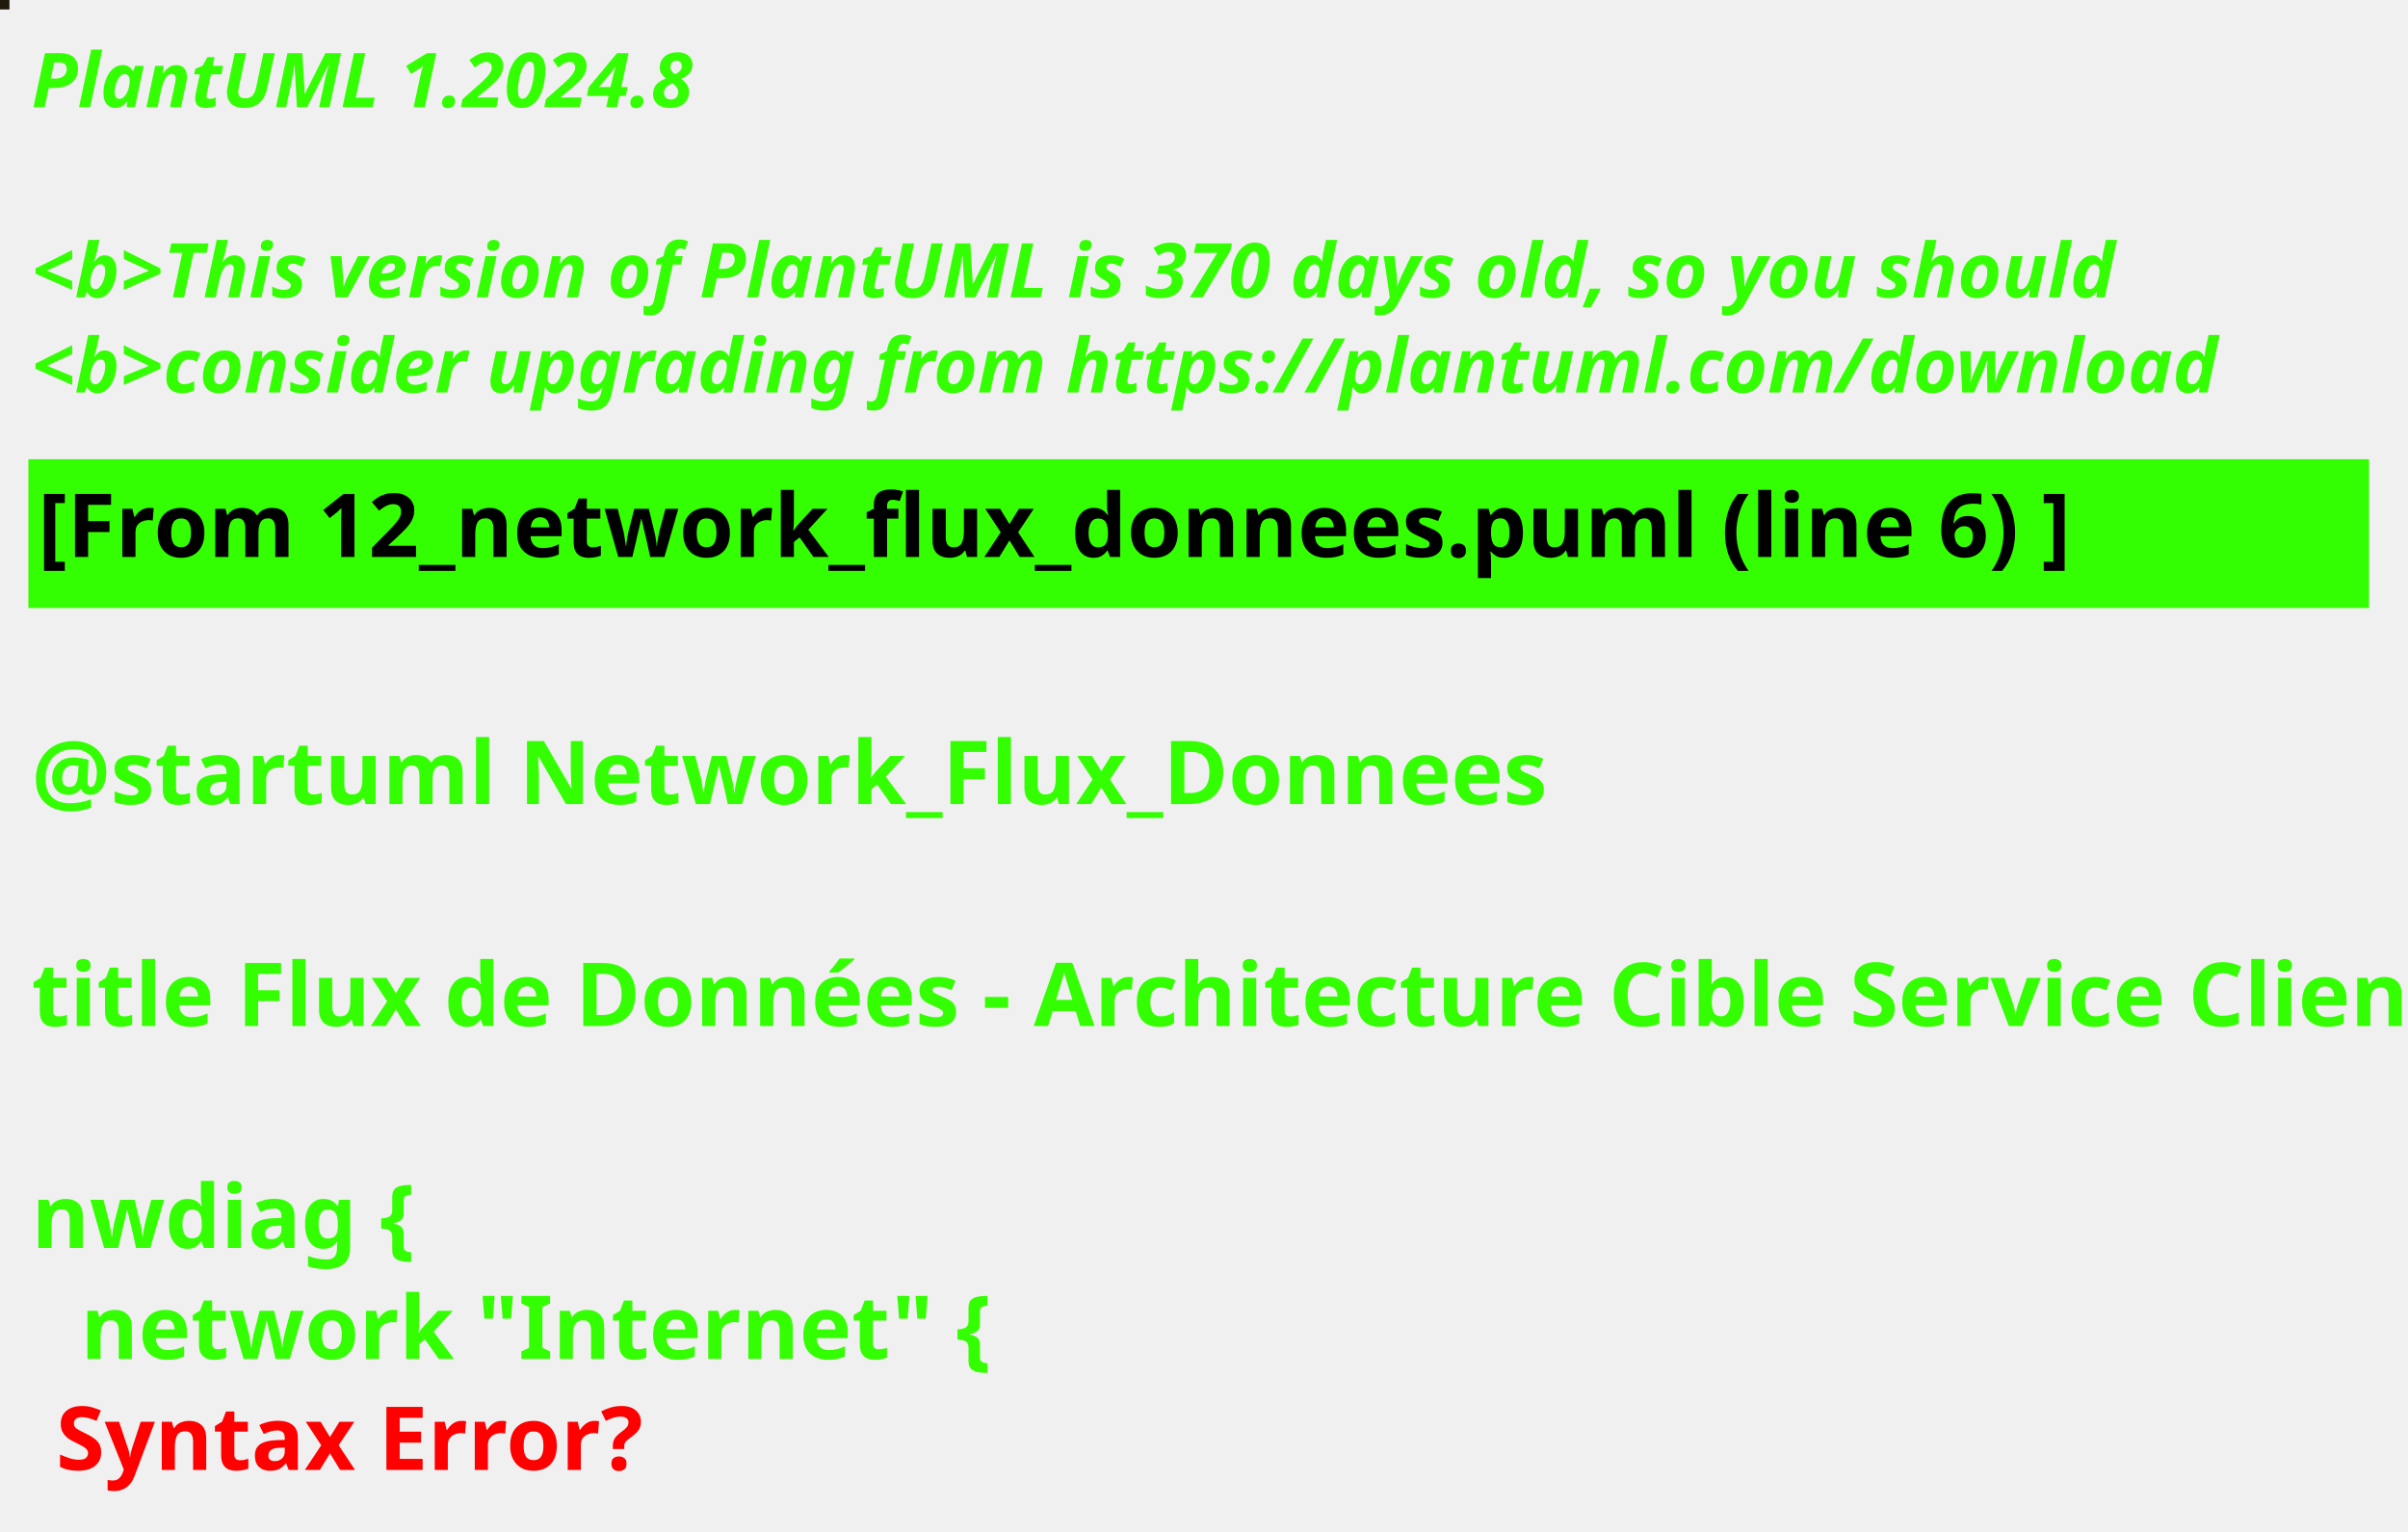
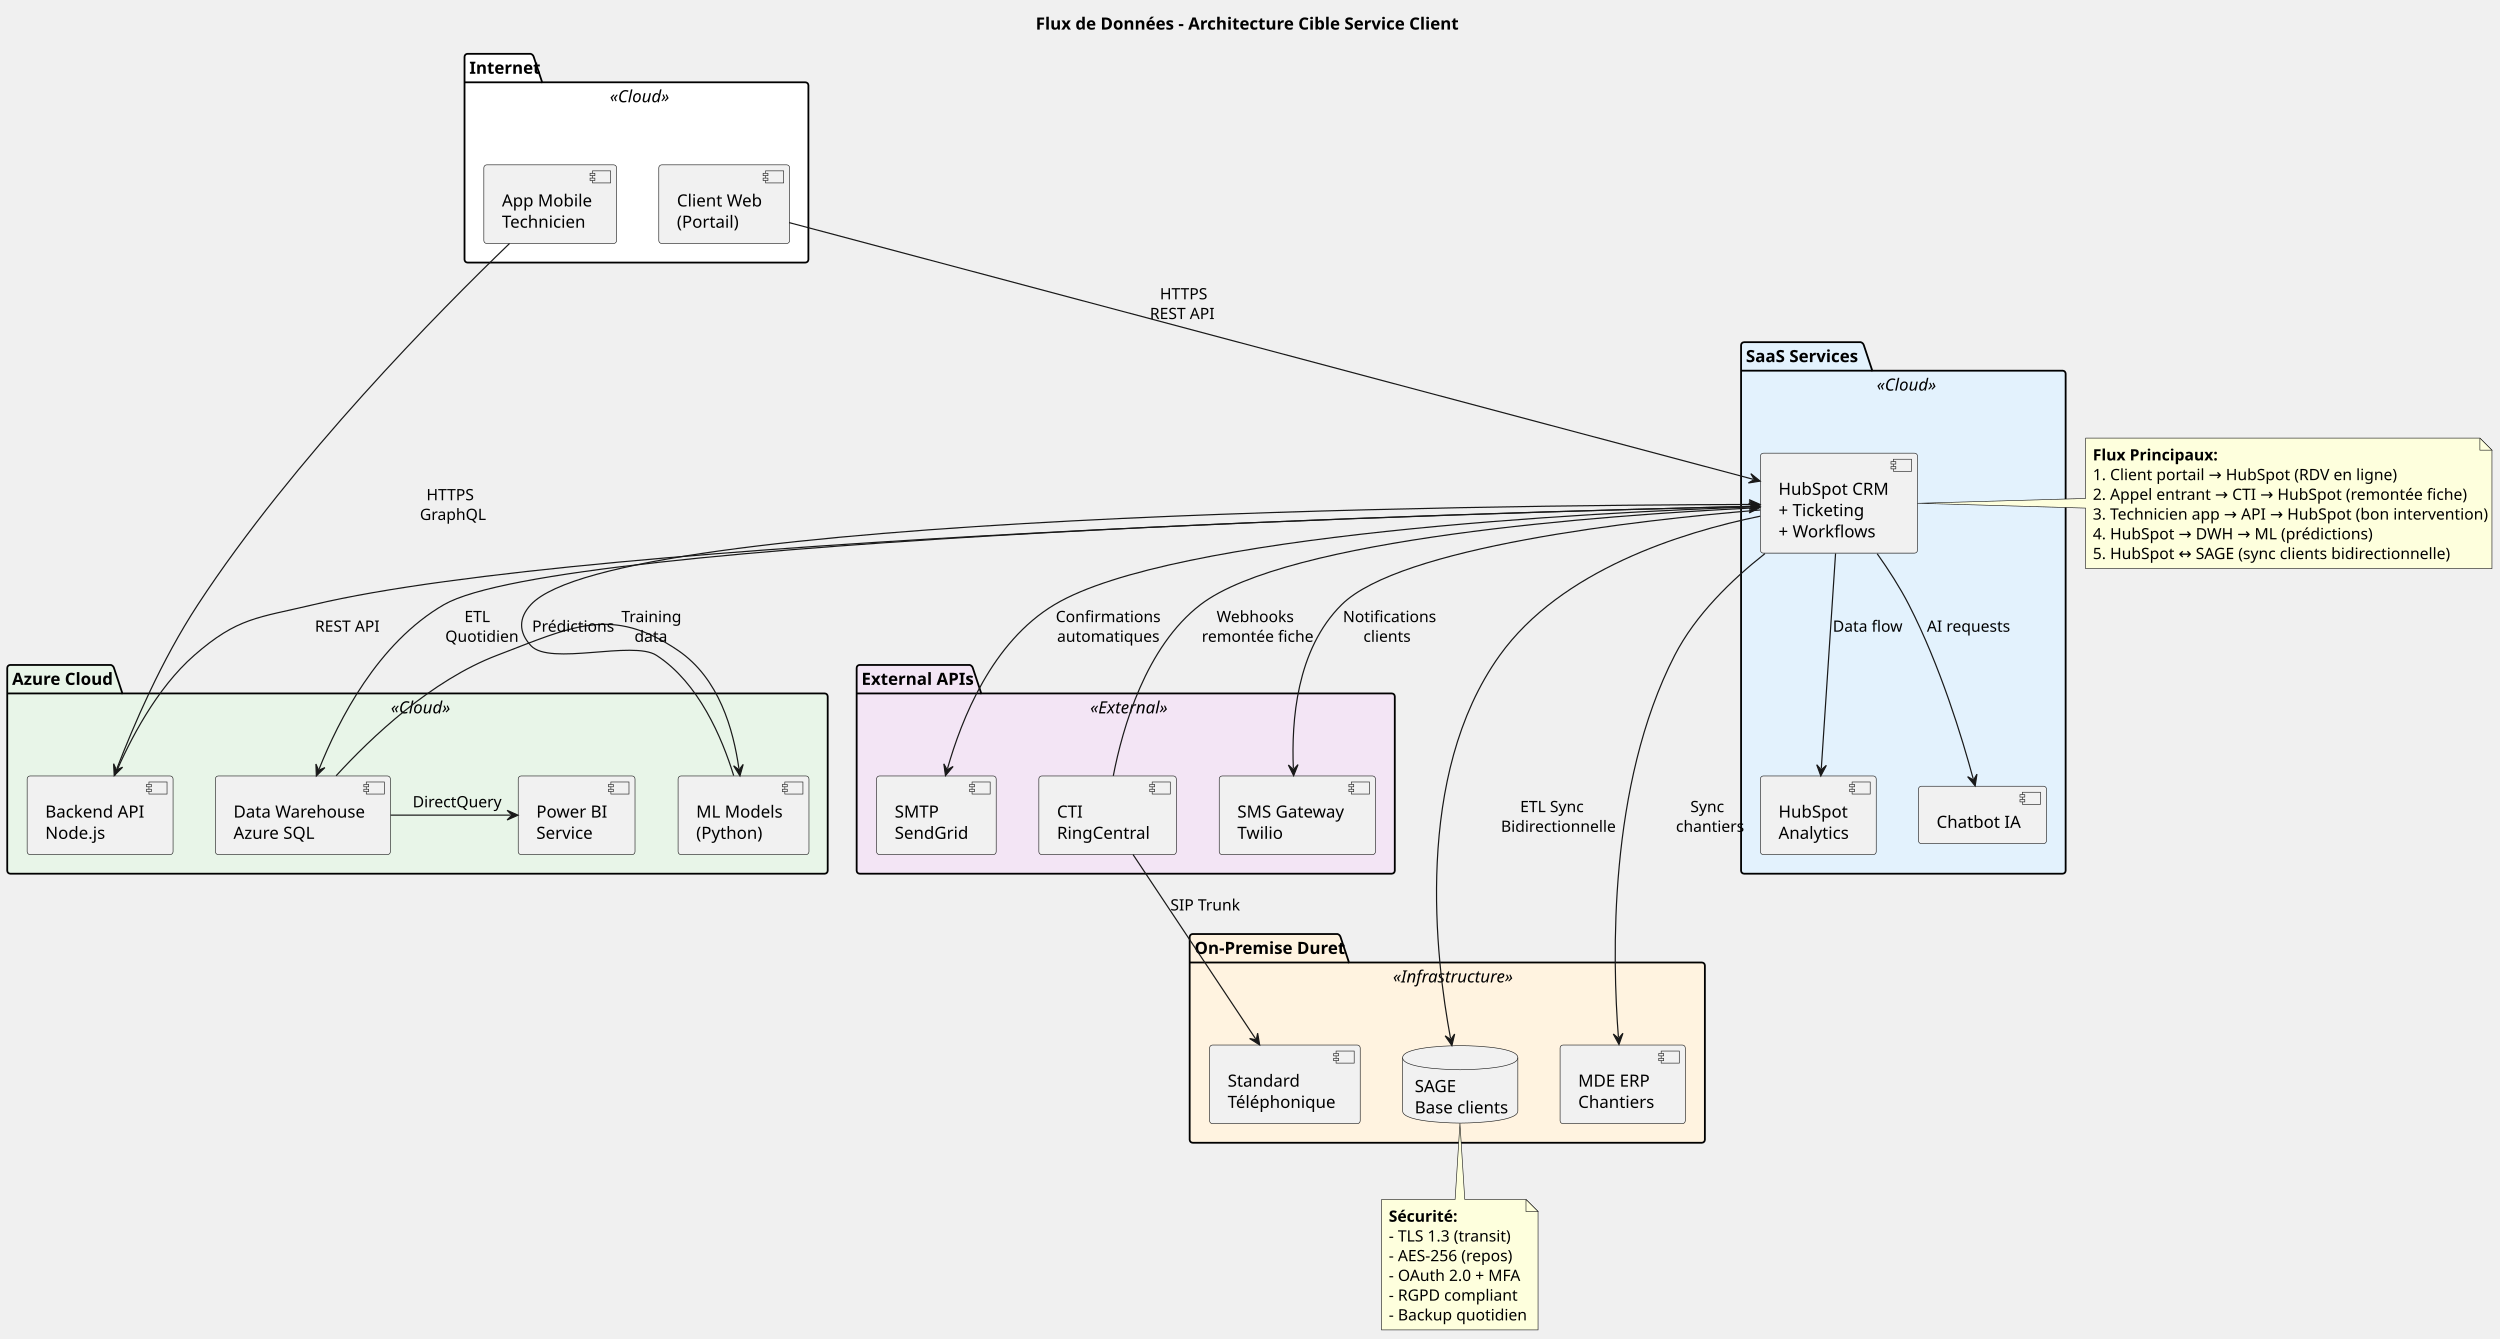
- <svg xmlns="http://www.w3.org/2000/svg" contentStyleType="text/css" height="243px" preserveAspectRatio="none" style="width:382px;height:243px;background:#000000;" version="1.1" viewBox="0 0 382 243" width="382px" zoomAndPan="magnify">
+ <svg xmlns="http://www.w3.org/2000/svg" contentStyleType="text/css" height="1109px" preserveAspectRatio="none" style="width:2072px;height:1109px;background:#FFFFFF;" version="1.1" viewBox="0 0 2072 1109" width="2072px" zoomAndPan="magnify">
  <defs />
  <g>
-     <rect fill="#1F1A0C" height="1" style="stroke:#1F1A0C;stroke-width:1;" width="1" x="0" y="0" />
-     <text fill="#33FF02" font-family="sans-serif" font-size="12" font-style="italic" font-weight="bold" lengthAdjust="spacing" textLength="105.375" x="5" y="17">PlantUML 1.2024.8</text>
-     <text fill="#33FF02" font-family="sans-serif" font-size="12" font-style="italic" font-weight="bold" lengthAdjust="spacing" textLength="3.334" x="5" y="32.094"> </text>
-     <text fill="#33FF02" font-family="sans-serif" font-size="12" font-style="italic" font-weight="bold" lengthAdjust="spacing" textLength="342.07" x="5" y="47.188">&lt;b&gt;This version of PlantUML is 370 days old, so you should</text>
-     <text fill="#33FF02" font-family="sans-serif" font-size="12" font-style="italic" font-weight="bold" lengthAdjust="spacing" textLength="344.01" x="5" y="62.281">&lt;b&gt;consider upgrading from https://plantuml.com/download</text>
-     <rect fill="#33FF02" height="22.609" style="stroke:#33FF02;stroke-width:1;" width="370.316" x="5" y="73.375" />
-     <text fill="#000000" font-family="sans-serif" font-size="14" font-weight="bold" lengthAdjust="spacing" textLength="313.503" x="6" y="88.375">[From 12_network_flux_donnees.puml (line 6) ]</text>
-     <text fill="#33FF02" font-family="sans-serif" font-size="14" font-weight="bold" lengthAdjust="spacing" textLength="3.89" x="5" y="109.984"> </text>
-     <text fill="#33FF02" font-family="sans-serif" font-size="14" font-weight="bold" lengthAdjust="spacing" textLength="231.485" x="5" y="127.594">@startuml Network_Flux_Donnees</text>
-     <text fill="#33FF02" font-family="sans-serif" font-size="14" font-weight="bold" lengthAdjust="spacing" textLength="3.89" x="5" y="145.203"> </text>
-     <text fill="#33FF02" font-family="sans-serif" font-size="14" font-weight="bold" lengthAdjust="spacing" textLength="370.316" x="5" y="162.812">title Flux de Données - Architecture Cible Service Client</text>
-     <text fill="#33FF02" font-family="sans-serif" font-size="14" font-weight="bold" lengthAdjust="spacing" textLength="3.89" x="5" y="180.422"> </text>
-     <text fill="#33FF02" font-family="sans-serif" font-size="14" font-weight="bold" lengthAdjust="spacing" textLength="57.559" x="5" y="198.031">nwdiag {</text>
-     <text fill="#33FF02" font-family="sans-serif" font-size="14" font-weight="bold" lengthAdjust="spacing" text-decoration="wavy underline" textLength="131.517" x="12.779" y="215.641">network "Internet" {</text>
-     <text fill="#FF0000" font-family="sans-serif" font-size="14" font-weight="bold" lengthAdjust="spacing" textLength="92.586" x="8.89" y="233.25">Syntax Error?</text>
+     <text fill="#000000" font-family="sans-serif" font-size="14" font-weight="bold" lengthAdjust="spacing" textLength="341.537" x="858.395" y="24.533">Flux de Données - Architecture Cible Service Client</text>
+     <g id="cluster_Internet">
+       <path d="M387.5,44.609 L439.838,44.609 A3.75,3.75 0 0 1 442.338,47.109 L449.338,68.219 L667.5,68.219 A2.5,2.5 0 0 1 670,70.719 L670,215.109 A2.5,2.5 0 0 1 667.5,217.609 L387.5,217.609 A2.5,2.5 0 0 1 385,215.109 L385,47.109 A2.5,2.5 0 0 1 387.5,44.609 " fill="#FFFFFF" style="stroke:#000000;stroke-width:1.5;" />
+       <line style="stroke:#000000;stroke-width:1.5;" x1="385" x2="449.338" y1="68.219" y2="68.219" />
+       <text fill="#000000" font-family="sans-serif" font-size="14" font-weight="bold" lengthAdjust="spacing" textLength="51.338" x="389" y="61.143">Internet</text>
+       <text fill="#000000" font-family="sans-serif" font-size="14" font-style="italic" lengthAdjust="spacing" textLength="52.151" x="505.424" y="84.752">«Cloud»</text>
+     </g>
+     <g id="cluster_SaaS Services">
+       <path d="M1445.5,283.609 L1542.244,283.609 A3.75,3.75 0 0 1 1544.744,286.109 L1551.744,307.219 L1709.5,307.219 A2.5,2.5 0 0 1 1712,309.719 L1712,721.609 A2.5,2.5 0 0 1 1709.5,724.109 L1445.5,724.109 A2.5,2.5 0 0 1 1443,721.609 L1443,286.109 A2.5,2.5 0 0 1 1445.5,283.609 " fill="#E3F2FD" style="stroke:#000000;stroke-width:1.5;" />
+       <line style="stroke:#000000;stroke-width:1.5;" x1="1443" x2="1551.744" y1="307.219" y2="307.219" />
+       <text fill="#000000" font-family="sans-serif" font-size="14" font-weight="bold" lengthAdjust="spacing" textLength="95.744" x="1447" y="300.143">SaaS Services</text>
+       <text fill="#000000" font-family="sans-serif" font-size="14" font-style="italic" lengthAdjust="spacing" textLength="52.151" x="1555.424" y="323.752">«Cloud»</text>
+     </g>
+     <g id="cluster_Azure Cloud">
+       <path d="M8.5,551.109 L91.941,551.109 A3.75,3.75 0 0 1 94.441,553.609 L101.441,574.719 L683.5,574.719 A2.5,2.5 0 0 1 686,577.219 L686,721.609 A2.5,2.5 0 0 1 683.5,724.109 L8.5,724.109 A2.5,2.5 0 0 1 6,721.609 L6,553.609 A2.5,2.5 0 0 1 8.5,551.109 " fill="#E8F5E8" style="stroke:#000000;stroke-width:1.5;" />
+       <line style="stroke:#000000;stroke-width:1.5;" x1="6" x2="101.441" y1="574.719" y2="574.719" />
+       <text fill="#000000" font-family="sans-serif" font-size="14" font-weight="bold" lengthAdjust="spacing" textLength="82.441" x="10" y="567.643">Azure Cloud</text>
+       <text fill="#000000" font-family="sans-serif" font-size="14" font-style="italic" lengthAdjust="spacing" textLength="52.151" x="323.924" y="591.252">«Cloud»</text>
+     </g>
+     <g id="cluster_On-Premise Duret">
+       <path d="M988.5,774.109 L1108.534,774.109 A3.75,3.75 0 0 1 1111.034,776.609 L1118.034,797.719 L1410.5,797.719 A2.5,2.5 0 0 1 1413,800.219 L1413,944.609 A2.5,2.5 0 0 1 1410.5,947.109 L988.5,947.109 A2.5,2.5 0 0 1 986,944.609 L986,776.609 A2.5,2.5 0 0 1 988.5,774.109 " fill="#FFF3E0" style="stroke:#000000;stroke-width:1.5;" />
+       <line style="stroke:#000000;stroke-width:1.5;" x1="986" x2="1118.034" y1="797.719" y2="797.719" />
+       <text fill="#000000" font-family="sans-serif" font-size="14" font-weight="bold" lengthAdjust="spacing" textLength="119.034" x="990" y="790.643">On-Premise Duret</text>
+       <text fill="#000000" font-family="sans-serif" font-size="14" font-style="italic" lengthAdjust="spacing" textLength="98.048" x="1154.476" y="814.252">«Infrastructure»</text>
+     </g>
+     <g id="cluster_External APIs">
+       <path d="M712.5,551.109 L803.762,551.109 A3.75,3.75 0 0 1 806.262,553.609 L813.262,574.719 L1153.5,574.719 A2.5,2.5 0 0 1 1156,577.219 L1156,721.609 A2.5,2.5 0 0 1 1153.5,724.109 L712.5,724.109 A2.5,2.5 0 0 1 710,721.609 L710,553.609 A2.5,2.5 0 0 1 712.5,551.109 " fill="#F3E5F5" style="stroke:#000000;stroke-width:1.5;" />
+       <line style="stroke:#000000;stroke-width:1.5;" x1="710" x2="813.262" y1="574.719" y2="574.719" />
+       <text fill="#000000" font-family="sans-serif" font-size="14" font-weight="bold" lengthAdjust="spacing" textLength="90.262" x="714" y="567.643">External APIs</text>
+       <text fill="#000000" font-family="sans-serif" font-size="14" font-style="italic" lengthAdjust="spacing" textLength="66.931" x="903.535" y="591.252">«External»</text>
+     </g>
+     <g id="elem_client">
+       <rect fill="#F1F1F1" height="65.219" rx="2.5" ry="2.5" style="stroke:#181818;stroke-width:0.5;" width="108.469" x="546" y="136.609" />
+       <rect fill="#F1F1F1" height="10" style="stroke:#181818;stroke-width:0.5;" width="15" x="634.469" y="141.609" />
+       <rect fill="#F1F1F1" height="2" style="stroke:#181818;stroke-width:0.5;" width="4" x="632.469" y="143.609" />
+       <rect fill="#F1F1F1" height="2" style="stroke:#181818;stroke-width:0.5;" width="4" x="632.469" y="147.609" />
+       <text fill="#000000" font-family="sans-serif" font-size="14" lengthAdjust="spacing" textLength="68.469" x="561" y="171.143">Client Web</text>
+       <text fill="#000000" font-family="sans-serif" font-size="14" lengthAdjust="spacing" textLength="49.007" x="561" y="188.752">(Portail)</text>
+     </g>
+     <g id="elem_mobile">
+       <rect fill="#F1F1F1" height="65.219" rx="2.5" ry="2.5" style="stroke:#181818;stroke-width:0.5;" width="110.041" x="401" y="136.609" />
+       <rect fill="#F1F1F1" height="10" style="stroke:#181818;stroke-width:0.5;" width="15" x="491.041" y="141.609" />
+       <rect fill="#F1F1F1" height="2" style="stroke:#181818;stroke-width:0.5;" width="4" x="489.041" y="143.609" />
+       <rect fill="#F1F1F1" height="2" style="stroke:#181818;stroke-width:0.5;" width="4" x="489.041" y="147.609" />
+       <text fill="#000000" font-family="sans-serif" font-size="14" lengthAdjust="spacing" textLength="70.041" x="416" y="171.143">App Mobile</text>
+       <text fill="#000000" font-family="sans-serif" font-size="14" lengthAdjust="spacing" textLength="67.703" x="416" y="188.752">Technicien</text>
+     </g>
+     <g id="elem_hubspot">
+       <rect fill="#F1F1F1" height="82.828" rx="2.5" ry="2.5" style="stroke:#181818;stroke-width:0.5;" width="130.255" x="1459" y="375.609" />
+       <rect fill="#F1F1F1" height="10" style="stroke:#181818;stroke-width:0.5;" width="15" x="1569.255" y="380.609" />
+       <rect fill="#F1F1F1" height="2" style="stroke:#181818;stroke-width:0.5;" width="4" x="1567.255" y="382.609" />
+       <rect fill="#F1F1F1" height="2" style="stroke:#181818;stroke-width:0.5;" width="4" x="1567.255" y="386.609" />
+       <text fill="#000000" font-family="sans-serif" font-size="14" lengthAdjust="spacing" textLength="90.255" x="1474" y="410.143">HubSpot CRM</text>
+       <text fill="#000000" font-family="sans-serif" font-size="14" lengthAdjust="spacing" textLength="68.086" x="1474" y="427.752">+ Ticketing</text>
+       <text fill="#000000" font-family="sans-serif" font-size="14" lengthAdjust="spacing" textLength="76.624" x="1474" y="445.361">+ Workflows</text>
+     </g>
+     <g id="elem_analytics">
+       <rect fill="#F1F1F1" height="65.219" rx="2.5" ry="2.5" style="stroke:#181818;stroke-width:0.5;" width="96.02" x="1459" y="643.109" />
+       <rect fill="#F1F1F1" height="10" style="stroke:#181818;stroke-width:0.5;" width="15" x="1535.021" y="648.109" />
+       <rect fill="#F1F1F1" height="2" style="stroke:#181818;stroke-width:0.5;" width="4" x="1533.021" y="650.109" />
+       <rect fill="#F1F1F1" height="2" style="stroke:#181818;stroke-width:0.5;" width="4" x="1533.021" y="654.109" />
+       <text fill="#000000" font-family="sans-serif" font-size="14" lengthAdjust="spacing" textLength="54.482" x="1474" y="677.643">HubSpot</text>
+       <text fill="#000000" font-family="sans-serif" font-size="14" lengthAdjust="spacing" textLength="56.02" x="1474" y="695.252">Analytics</text>
+     </g>
+     <g id="elem_chatbot">
+       <rect fill="#F1F1F1" height="47.609" rx="2.5" ry="2.5" style="stroke:#181818;stroke-width:0.5;" width="106.151" x="1590" y="651.609" />
+       <rect fill="#F1F1F1" height="10" style="stroke:#181818;stroke-width:0.5;" width="15" x="1676.151" y="656.609" />
+       <rect fill="#F1F1F1" height="2" style="stroke:#181818;stroke-width:0.5;" width="4" x="1674.151" y="658.609" />
+       <rect fill="#F1F1F1" height="2" style="stroke:#181818;stroke-width:0.5;" width="4" x="1674.151" y="662.609" />
+       <text fill="#000000" font-family="sans-serif" font-size="14" lengthAdjust="spacing" textLength="66.151" x="1605" y="686.143">Chatbot IA</text>
+     </g>
+     <g id="elem_api">
+       <rect fill="#F1F1F1" height="65.219" rx="2.5" ry="2.5" style="stroke:#181818;stroke-width:0.5;" width="120.938" x="22.5" y="643.109" />
+       <rect fill="#F1F1F1" height="10" style="stroke:#181818;stroke-width:0.5;" width="15" x="123.438" y="648.109" />
+       <rect fill="#F1F1F1" height="2" style="stroke:#181818;stroke-width:0.5;" width="4" x="121.438" y="650.109" />
+       <rect fill="#F1F1F1" height="2" style="stroke:#181818;stroke-width:0.5;" width="4" x="121.438" y="654.109" />
+       <text fill="#000000" font-family="sans-serif" font-size="14" lengthAdjust="spacing" textLength="80.938" x="37.5" y="677.643">Backend API</text>
+       <text fill="#000000" font-family="sans-serif" font-size="14" lengthAdjust="spacing" textLength="47.469" x="37.5" y="695.252">Node.js</text>
+     </g>
+     <g id="elem_ml">
+       <rect fill="#F1F1F1" height="65.219" rx="2.5" ry="2.5" style="stroke:#181818;stroke-width:0.5;" width="108.469" x="562" y="643.109" />
+       <rect fill="#F1F1F1" height="10" style="stroke:#181818;stroke-width:0.5;" width="15" x="650.469" y="648.109" />
+       <rect fill="#F1F1F1" height="2" style="stroke:#181818;stroke-width:0.5;" width="4" x="648.469" y="650.109" />
+       <rect fill="#F1F1F1" height="2" style="stroke:#181818;stroke-width:0.5;" width="4" x="648.469" y="654.109" />
+       <text fill="#000000" font-family="sans-serif" font-size="14" lengthAdjust="spacing" textLength="68.469" x="577" y="677.643">ML Models</text>
+       <text fill="#000000" font-family="sans-serif" font-size="14" lengthAdjust="spacing" textLength="52.91" x="577" y="695.252">(Python)</text>
+     </g>
+     <g id="elem_dwh">
+       <rect fill="#F1F1F1" height="65.219" rx="2.5" ry="2.5" style="stroke:#181818;stroke-width:0.5;" width="145.055" x="178.5" y="643.109" />
+       <rect fill="#F1F1F1" height="10" style="stroke:#181818;stroke-width:0.5;" width="15" x="303.555" y="648.109" />
+       <rect fill="#F1F1F1" height="2" style="stroke:#181818;stroke-width:0.5;" width="4" x="301.555" y="650.109" />
+       <rect fill="#F1F1F1" height="2" style="stroke:#181818;stroke-width:0.5;" width="4" x="301.555" y="654.109" />
+       <text fill="#000000" font-family="sans-serif" font-size="14" lengthAdjust="spacing" textLength="105.055" x="193.5" y="677.643">Data Warehouse</text>
+       <text fill="#000000" font-family="sans-serif" font-size="14" lengthAdjust="spacing" textLength="68.476" x="193.5" y="695.252">Azure SQL</text>
+     </g>
+     <g id="elem_powerbi">
+       <rect fill="#F1F1F1" height="65.219" rx="2.5" ry="2.5" style="stroke:#181818;stroke-width:0.5;" width="96.8" x="429.5" y="643.109" />
+       <rect fill="#F1F1F1" height="10" style="stroke:#181818;stroke-width:0.5;" width="15" x="506.3" y="648.109" />
+       <rect fill="#F1F1F1" height="2" style="stroke:#181818;stroke-width:0.5;" width="4" x="504.3" y="650.109" />
+       <rect fill="#F1F1F1" height="2" style="stroke:#181818;stroke-width:0.5;" width="4" x="504.3" y="654.109" />
+       <text fill="#000000" font-family="sans-serif" font-size="14" lengthAdjust="spacing" textLength="56.8" x="444.5" y="677.643">Power BI</text>
+       <text fill="#000000" font-family="sans-serif" font-size="14" lengthAdjust="spacing" textLength="46.683" x="444.5" y="695.252">Service</text>
+     </g>
+     <g id="elem_sage">
+       <path d="M1162.5,876.609 C1162.5,866.609 1210.241,866.609 1210.241,866.609 C1210.241,866.609 1257.982,866.609 1257.982,876.609 L1257.982,920.828 C1257.982,930.828 1210.241,930.828 1210.241,930.828 C1210.241,930.828 1162.5,930.828 1162.5,920.828 L1162.5,876.609 " fill="#F1F1F1" style="stroke:#181818;stroke-width:0.5;" />
+       <path d="M1162.5,876.609 C1162.5,886.609 1210.241,886.609 1210.241,886.609 C1210.241,886.609 1257.982,886.609 1257.982,876.609 " fill="none" style="stroke:#181818;stroke-width:0.5;" />
+       <text fill="#000000" font-family="sans-serif" font-size="14" lengthAdjust="spacing" textLength="38.903" x="1172.5" y="905.143">SAGE</text>
+       <text fill="#000000" font-family="sans-serif" font-size="14" lengthAdjust="spacing" textLength="75.482" x="1172.5" y="922.752">Base clients</text>
+     </g>
+     <g id="elem_erp">
+       <rect fill="#F1F1F1" height="65.219" rx="2.5" ry="2.5" style="stroke:#181818;stroke-width:0.5;" width="103.786" x="1293" y="866.109" />
+       <rect fill="#F1F1F1" height="10" style="stroke:#181818;stroke-width:0.5;" width="15" x="1376.786" y="871.109" />
+       <rect fill="#F1F1F1" height="2" style="stroke:#181818;stroke-width:0.5;" width="4" x="1374.786" y="873.109" />
+       <rect fill="#F1F1F1" height="2" style="stroke:#181818;stroke-width:0.5;" width="4" x="1374.786" y="877.109" />
+       <text fill="#000000" font-family="sans-serif" font-size="14" lengthAdjust="spacing" textLength="63.786" x="1308" y="900.643">MDE ERP</text>
+       <text fill="#000000" font-family="sans-serif" font-size="14" lengthAdjust="spacing" textLength="59.917" x="1308" y="918.252">Chantiers</text>
+     </g>
+     <g id="elem_tel">
+       <rect fill="#F1F1F1" height="65.219" rx="2.5" ry="2.5" style="stroke:#181818;stroke-width:0.5;" width="124.848" x="1002.5" y="866.109" />
+       <rect fill="#F1F1F1" height="10" style="stroke:#181818;stroke-width:0.5;" width="15" x="1107.348" y="871.109" />
+       <rect fill="#F1F1F1" height="2" style="stroke:#181818;stroke-width:0.5;" width="4" x="1105.348" y="873.109" />
+       <rect fill="#F1F1F1" height="2" style="stroke:#181818;stroke-width:0.5;" width="4" x="1105.348" y="877.109" />
+       <text fill="#000000" font-family="sans-serif" font-size="14" lengthAdjust="spacing" textLength="56.82" x="1017.5" y="900.643">Standard</text>
+       <text fill="#000000" font-family="sans-serif" font-size="14" lengthAdjust="spacing" textLength="84.848" x="1017.5" y="918.252">Téléphonique</text>
+     </g>
+     <g id="elem_cti">
+       <rect fill="#F1F1F1" height="65.219" rx="2.5" ry="2.5" style="stroke:#181818;stroke-width:0.5;" width="113.924" x="861" y="643.109" />
+       <rect fill="#F1F1F1" height="10" style="stroke:#181818;stroke-width:0.5;" width="15" x="954.924" y="648.109" />
+       <rect fill="#F1F1F1" height="2" style="stroke:#181818;stroke-width:0.5;" width="4" x="952.924" y="650.109" />
+       <rect fill="#F1F1F1" height="2" style="stroke:#181818;stroke-width:0.5;" width="4" x="952.924" y="654.109" />
+       <text fill="#000000" font-family="sans-serif" font-size="14" lengthAdjust="spacing" textLength="22.552" x="876" y="677.643">CTI</text>
+       <text fill="#000000" font-family="sans-serif" font-size="14" lengthAdjust="spacing" textLength="73.924" x="876" y="695.252">RingCentral</text>
+     </g>
+     <g id="elem_sms">
+       <rect fill="#F1F1F1" height="65.219" rx="2.5" ry="2.5" style="stroke:#181818;stroke-width:0.5;" width="129.476" x="1010.5" y="643.109" />
+       <rect fill="#F1F1F1" height="10" style="stroke:#181818;stroke-width:0.5;" width="15" x="1119.976" y="648.109" />
+       <rect fill="#F1F1F1" height="2" style="stroke:#181818;stroke-width:0.5;" width="4" x="1117.976" y="650.109" />
+       <rect fill="#F1F1F1" height="2" style="stroke:#181818;stroke-width:0.5;" width="4" x="1117.976" y="654.109" />
+       <text fill="#000000" font-family="sans-serif" font-size="14" lengthAdjust="spacing" textLength="89.476" x="1025.5" y="677.643">SMS Gateway</text>
+       <text fill="#000000" font-family="sans-serif" font-size="14" lengthAdjust="spacing" textLength="35.779" x="1025.5" y="695.252">Twilio</text>
+     </g>
+     <g id="elem_email">
+       <rect fill="#F1F1F1" height="65.219" rx="2.5" ry="2.5" style="stroke:#181818;stroke-width:0.5;" width="99.144" x="726.5" y="643.109" />
+       <rect fill="#F1F1F1" height="10" style="stroke:#181818;stroke-width:0.5;" width="15" x="805.644" y="648.109" />
+       <rect fill="#F1F1F1" height="2" style="stroke:#181818;stroke-width:0.5;" width="4" x="803.644" y="650.109" />
+       <rect fill="#F1F1F1" height="2" style="stroke:#181818;stroke-width:0.5;" width="4" x="803.644" y="654.109" />
+       <text fill="#000000" font-family="sans-serif" font-size="14" lengthAdjust="spacing" textLength="38.89" x="741.5" y="677.643">SMTP</text>
+       <text fill="#000000" font-family="sans-serif" font-size="14" lengthAdjust="spacing" textLength="59.145" x="741.5" y="695.252">SendGrid</text>
+     </g>
+     <g id="elem_GMN40">
+       <path d="M1728.5,363.109 L1728.5,413.109 L1589.2,417.109 L1728.5,421.109 L1728.5,471.219 A0,0 0 0 0 1728.5,471.219 L2065.328,471.219 A0,0 0 0 0 2065.328,471.219 L2065.328,373.109 L2055.328,363.109 L1728.5,363.109 A0,0 0 0 0 1728.5,363.109 " fill="#FEFFDD" style="stroke:#181818;stroke-width:0.5;" />
+       <path d="M2055.328,363.109 L2055.328,373.109 L2065.328,373.109 L2055.328,363.109 " fill="#FEFFDD" style="stroke:#181818;stroke-width:0.5;" />
+       <text fill="#000000" font-family="sans-serif" font-size="13" font-weight="bold" lengthAdjust="spacing" textLength="101.131" x="1734.5" y="381.604">Flux Principaux:</text>
+       <text fill="#000000" font-family="sans-serif" font-size="13" lengthAdjust="spacing" textLength="244.607" x="1734.5" y="397.956">1. Client portail → HubSpot (RDV en ligne)</text>
+       <text fill="#000000" font-family="sans-serif" font-size="13" lengthAdjust="spacing" textLength="298.46" x="1734.5" y="414.308">2. Appel entrant → CTI → HubSpot (remontée fiche)</text>
+       <text fill="#000000" font-family="sans-serif" font-size="13" lengthAdjust="spacing" textLength="315.828" x="1734.5" y="430.659">3. Technicien app → API → HubSpot (bon intervention)</text>
+       <text fill="#000000" font-family="sans-serif" font-size="13" lengthAdjust="spacing" textLength="226.167" x="1734.5" y="447.011">4. HubSpot → DWH → ML (prédictions)</text>
+       <text fill="#000000" font-family="sans-serif" font-size="13" lengthAdjust="spacing" textLength="289.39" x="1734.5" y="463.362">5. HubSpot ↔ SAGE (sync clients bidirectionnelle)</text>
+     </g>
+     <g id="elem_GMN43">
+       <path d="M1145,994.109 L1145,1102.219 A0,0 0 0 0 1145,1102.219 L1274.735,1102.219 A0,0 0 0 0 1274.735,1102.219 L1274.735,1004.109 L1264.735,994.109 L1214,994.109 L1210,930.889 L1206,994.109 L1145,994.109 A0,0 0 0 0 1145,994.109 " fill="#FEFFDD" style="stroke:#181818;stroke-width:0.5;" />
+       <path d="M1264.735,994.109 L1264.735,1004.109 L1274.735,1004.109 L1264.735,994.109 " fill="#FEFFDD" style="stroke:#181818;stroke-width:0.5;" />
+       <text fill="#000000" font-family="sans-serif" font-size="13" font-weight="bold" lengthAdjust="spacing" textLength="55.631" x="1151" y="1012.605">Sécurité:</text>
+       <text fill="#000000" font-family="sans-serif" font-size="13" lengthAdjust="spacing" textLength="101.137" x="1151" y="1028.956">- TLS 1.3 (transit)</text>
+       <text fill="#000000" font-family="sans-serif" font-size="13" lengthAdjust="spacing" textLength="104.762" x="1151" y="1045.308">- AES-256 (repos)</text>
+       <text fill="#000000" font-family="sans-serif" font-size="13" lengthAdjust="spacing" textLength="108.735" x="1151" y="1061.659">- OAuth 2.0 + MFA</text>
+       <text fill="#000000" font-family="sans-serif" font-size="13" lengthAdjust="spacing" textLength="104.749" x="1151" y="1078.011">- RGPD compliant</text>
+       <text fill="#000000" font-family="sans-serif" font-size="13" lengthAdjust="spacing" textLength="107.682" x="1151" y="1094.362">- Backup quotidien</text>
+     </g>
+     <g id="link_client_hubspot">
+       <path d="M654.01,184.489 C814.01,227.089 1279.342,350.976 1452.982,397.206 " fill="none" id="client-to-hubspot" style="stroke:#181818;stroke-width:1;" />
+       <polygon fill="#181818" points="1458.78,398.749,1451.112,392.568,1453.948,397.463,1449.054,400.299,1458.78,398.749" style="stroke:#181818;stroke-width:1;" />
+       <text fill="#000000" font-family="sans-serif" font-size="13" lengthAdjust="spacing" textLength="42.612" x="961.312" y="248.105">HTTPS</text>
+       <text fill="#000000" font-family="sans-serif" font-size="13" lengthAdjust="spacing" textLength="59.236" x="953" y="264.456">REST API</text>
+     </g>
+     <g id="link_mobile_api">
+       <path d="M422.31,201.809 C364.05,257.929 243.14,380.269 164,501.109 C133.68,547.409 110.691,601.282 96.821,637.202 " fill="none" id="mobile-to-api" style="stroke:#181818;stroke-width:1;" />
+       <polygon fill="#181818" points="94.66,642.799,101.633,635.844,96.461,638.135,94.171,632.963,94.66,642.799" style="stroke:#181818;stroke-width:1;" />
+       <text fill="#000000" font-family="sans-serif" font-size="13" lengthAdjust="spacing" textLength="42.612" x="353.43" y="414.604">HTTPS</text>
+       <text fill="#000000" font-family="sans-serif" font-size="13" lengthAdjust="spacing" textLength="53.473" x="348" y="430.956">GraphQL</text>
+     </g>
+     <g id="link_hubspot_api">
+       <path d="M1452.772,419.651 C1227.782,424.951 491.34,446.109 260,501.109 C213.5,512.159 196.99,511.649 161,543.109 C129.72,570.449 107.54,613.509 95.02,642.849 " fill="none" id="hubspot-backto-api" style="stroke:#181818;stroke-width:1;" />
+       <polygon fill="#181818" points="1458.77,419.509,1449.678,415.722,1453.771,419.627,1449.867,423.72,1458.77,419.509" style="stroke:#181818;stroke-width:1;" />
+       <text fill="#000000" font-family="sans-serif" font-size="13" lengthAdjust="spacing" textLength="59.236" x="261" y="523.605">REST API</text>
+     </g>
+     <g id="link_hubspot_analytics">
+       <path d="M1521.31,458.749 C1517.92,509.889 1512.567,590.633 1509.487,637.062 " fill="none" id="hubspot-to-analytics" style="stroke:#181818;stroke-width:1;" />
+       <polygon fill="#181818" points="1509.09,643.049,1513.677,634.334,1509.421,638.06,1505.695,633.804,1509.09,643.049" style="stroke:#181818;stroke-width:1;" />
+       <text fill="#000000" font-family="sans-serif" font-size="13" lengthAdjust="spacing" textLength="54.19" x="1519" y="523.605">Data flow</text>
+     </g>
+     <g id="link_hubspot_chatbot">
+       <path d="M1555.82,458.939 C1565.05,471.949 1574.62,486.719 1582,501.109 C1608.23,552.249 1626.156,611.46 1635.426,645.55 " fill="none" id="hubspot-to-chatbot" style="stroke:#181818;stroke-width:1;" />
+       <polygon fill="#181818" points="1637,651.339,1638.498,641.605,1635.688,646.515,1630.779,643.704,1637,651.339" style="stroke:#181818;stroke-width:1;" />
+       <text fill="#000000" font-family="sans-serif" font-size="13" lengthAdjust="spacing" textLength="65.755" x="1597" y="523.605">AI requests</text>
+     </g>
+     <g id="link_hubspot_dwh">
+       <path d="M1458.66,419.489 C1228.28,424.789 462.53,446.409 368,501.109 C312.97,532.949 280.73,596.769 264.43,637.489 " fill="none" id="hubspot-to-dwh" style="stroke:#181818;stroke-width:1;" />
+       <polygon fill="#181818" points="262.2,643.059,269.258,636.19,264.058,638.418,261.831,633.217,262.2,643.059" style="stroke:#181818;stroke-width:1;" />
+       <text fill="#000000" font-family="sans-serif" font-size="13" lengthAdjust="spacing" textLength="23.842" x="384.904" y="515.605">ETL</text>
+       <text fill="#000000" font-family="sans-serif" font-size="13" lengthAdjust="spacing" textLength="55.65" x="369" y="531.956">Quotidien</text>
+     </g>
+     <g id="link_dwh_ml">
+       <path d="M278.56,642.979 C307.9,610.909 357.53,563.849 412,543.109 C474.32,519.369 506.85,501.619 562,539.109 C596.04,562.249 607.77,604.58 612.42,637.06 " fill="none" id="dwh-to-ml" style="stroke:#181818;stroke-width:1;" />
+       <polygon fill="#181818" points="613.27,642.999,615.954,633.523,612.561,638.05,608.035,634.657,613.27,642.999" style="stroke:#181818;stroke-width:1;" />
+       <text fill="#000000" font-family="sans-serif" font-size="13" lengthAdjust="spacing" textLength="46.966" x="515" y="515.605">Training</text>
+       <text fill="#000000" font-family="sans-serif" font-size="13" lengthAdjust="spacing" textLength="25.302" x="525.832" y="531.956">data</text>
+     </g>
+     <g id="link_hubspot_ml">
+       <path d="M1452.73,418.094 C1229.04,418.654 509.34,426.249 440,501.109 C429.73,512.199 429.73,524.019 440,535.109 C455.75,552.119 524.53,530.539 544,543.109 C579.1,565.769 598.49,611.699 608.07,642.819 " fill="none" id="hubspot-backto-ml" style="stroke:#181818;stroke-width:1;" />
+       <polygon fill="#181818" points="1458.73,418.079,1449.72,414.102,1453.73,418.092,1449.74,422.102,1458.73,418.079" style="stroke:#181818;stroke-width:1;" />
+       <text fill="#000000" font-family="sans-serif" font-size="13" lengthAdjust="spacing" textLength="64.308" x="441" y="523.605">Prédictions</text>
+     </g>
+     <g id="link_dwh_powerbi">
+       <path d="M323.76,675.609 C358.26,675.609 392.54,675.609 423.29,675.609 " fill="none" id="dwh-to-powerbi" style="stroke:#181818;stroke-width:1;" />
+       <polygon fill="#181818" points="429.29,675.609,420.29,671.609,424.29,675.609,420.29,679.609,429.29,675.609" style="stroke:#181818;stroke-width:1;" />
+       <text fill="#000000" font-family="sans-serif" font-size="13" lengthAdjust="spacing" textLength="69.348" x="342" y="669.105">DirectQuery</text>
+     </g>
+     <g id="link_cti_tel">
+       <path d="M939.06,708.269 C967.01,750.289 1012.726,819.024 1040.657,861.004 " fill="none" id="cti-to-tel" style="stroke:#181818;stroke-width:1;" />
+       <polygon fill="#181818" points="1043.98,865.999,1042.325,856.291,1041.21,861.837,1035.664,860.722,1043.98,865.999" style="stroke:#181818;stroke-width:1;" />
+       <text fill="#000000" font-family="sans-serif" font-size="13" lengthAdjust="spacing" textLength="57.795" x="970" y="754.605">SIP Trunk</text>
+     </g>
+     <g id="link_hubspot_cti">
+       <path d="M1452.537,420.995 C1327.457,427.154 1066.55,446.219 995,501.109 C949.63,535.909 930.39,603.229 922.7,643.009 " fill="none" id="hubspot-backto-cti" style="stroke:#181818;stroke-width:1;" />
+       <polygon fill="#181818" points="1458.53,420.699,1449.344,417.147,1453.536,420.945,1449.738,425.137,1458.53,420.699" style="stroke:#181818;stroke-width:1;" />
+       <text fill="#000000" font-family="sans-serif" font-size="13" lengthAdjust="spacing" textLength="61.42" x="1008.286" y="515.605">Webhooks</text>
+       <text fill="#000000" font-family="sans-serif" font-size="13" lengthAdjust="spacing" textLength="85.992" x="996" y="531.956">remontée fiche</text>
+     </g>
+     <g id="link_hubspot_sage">
+       <path d="M1458.87,427.809 C1392.87,441.349 1293.51,472.729 1243,543.109 C1171.64,642.539 1189.818,794.332 1202.218,860.682 " fill="none" id="hubspot-to-sage" style="stroke:#181818;stroke-width:1;" />
+       <polygon fill="#181818" points="1203.32,866.579,1205.599,856.998,1202.401,861.664,1197.735,858.467,1203.32,866.579" style="stroke:#181818;stroke-width:1;" />
+       <text fill="#000000" font-family="sans-serif" font-size="13" lengthAdjust="spacing" textLength="56.355" x="1259.904" y="673.105">ETL Sync</text>
+       <text fill="#000000" font-family="sans-serif" font-size="13" lengthAdjust="spacing" textLength="88.163" x="1244" y="689.456">Bidirectionnelle</text>
+     </g>
+     <g id="link_hubspot_erp">
+       <path d="M1462.76,458.849 C1435.27,480.499 1405.2,509.579 1388,543.109 C1332.66,650.939 1336.306,794.837 1341.336,859.657 " fill="none" id="hubspot-to-erp" style="stroke:#181818;stroke-width:1;" />
+       <polygon fill="#181818" points="1341.8,865.639,1345.092,856.357,1341.413,860.654,1337.116,856.976,1341.8,865.639" style="stroke:#181818;stroke-width:1;" />
+       <text fill="#000000" font-family="sans-serif" font-size="13" lengthAdjust="spacing" textLength="28.901" x="1400.924" y="673.105">Sync</text>
+       <text fill="#000000" font-family="sans-serif" font-size="13" lengthAdjust="spacing" textLength="52.749" x="1389" y="689.456">chantiers</text>
+     </g>
+     <g id="link_hubspot_sms">
+       <path d="M1458.84,422.669 C1355.35,431.259 1160.19,453.459 1112,501.109 C1074.33,538.359 1070.335,597.874 1071.926,636.864 " fill="none" id="hubspot-to-sms" style="stroke:#181818;stroke-width:1;" />
+       <polygon fill="#181818" points="1072.17,642.859,1075.8,633.704,1071.966,637.864,1067.807,634.03,1072.17,642.859" style="stroke:#181818;stroke-width:1;" />
+       <text fill="#000000" font-family="sans-serif" font-size="13" lengthAdjust="spacing" textLength="70.808" x="1113" y="515.605">Notifications</text>
+       <text fill="#000000" font-family="sans-serif" font-size="13" lengthAdjust="spacing" textLength="36.848" x="1129.98" y="531.956">clients</text>
+     </g>
+     <g id="link_hubspot_email">
+       <path d="M1458.86,419.889 C1314.3,424.869 971.77,442.669 874,501.109 C822.04,532.169 796.967,596.07 785.267,637.05 " fill="none" id="hubspot-to-email" style="stroke:#181818;stroke-width:1;" />
+       <polygon fill="#181818" points="783.62,642.819,789.937,635.263,784.993,638.011,782.245,633.067,783.62,642.819" style="stroke:#181818;stroke-width:1;" />
+       <text fill="#000000" font-family="sans-serif" font-size="13" lengthAdjust="spacing" textLength="80.196" x="875" y="515.605">Confirmations</text>
+       <text fill="#000000" font-family="sans-serif" font-size="13" lengthAdjust="spacing" textLength="78.051" x="876.073" y="531.956">automatiques</text>
+     </g>
  </g>
</svg>
